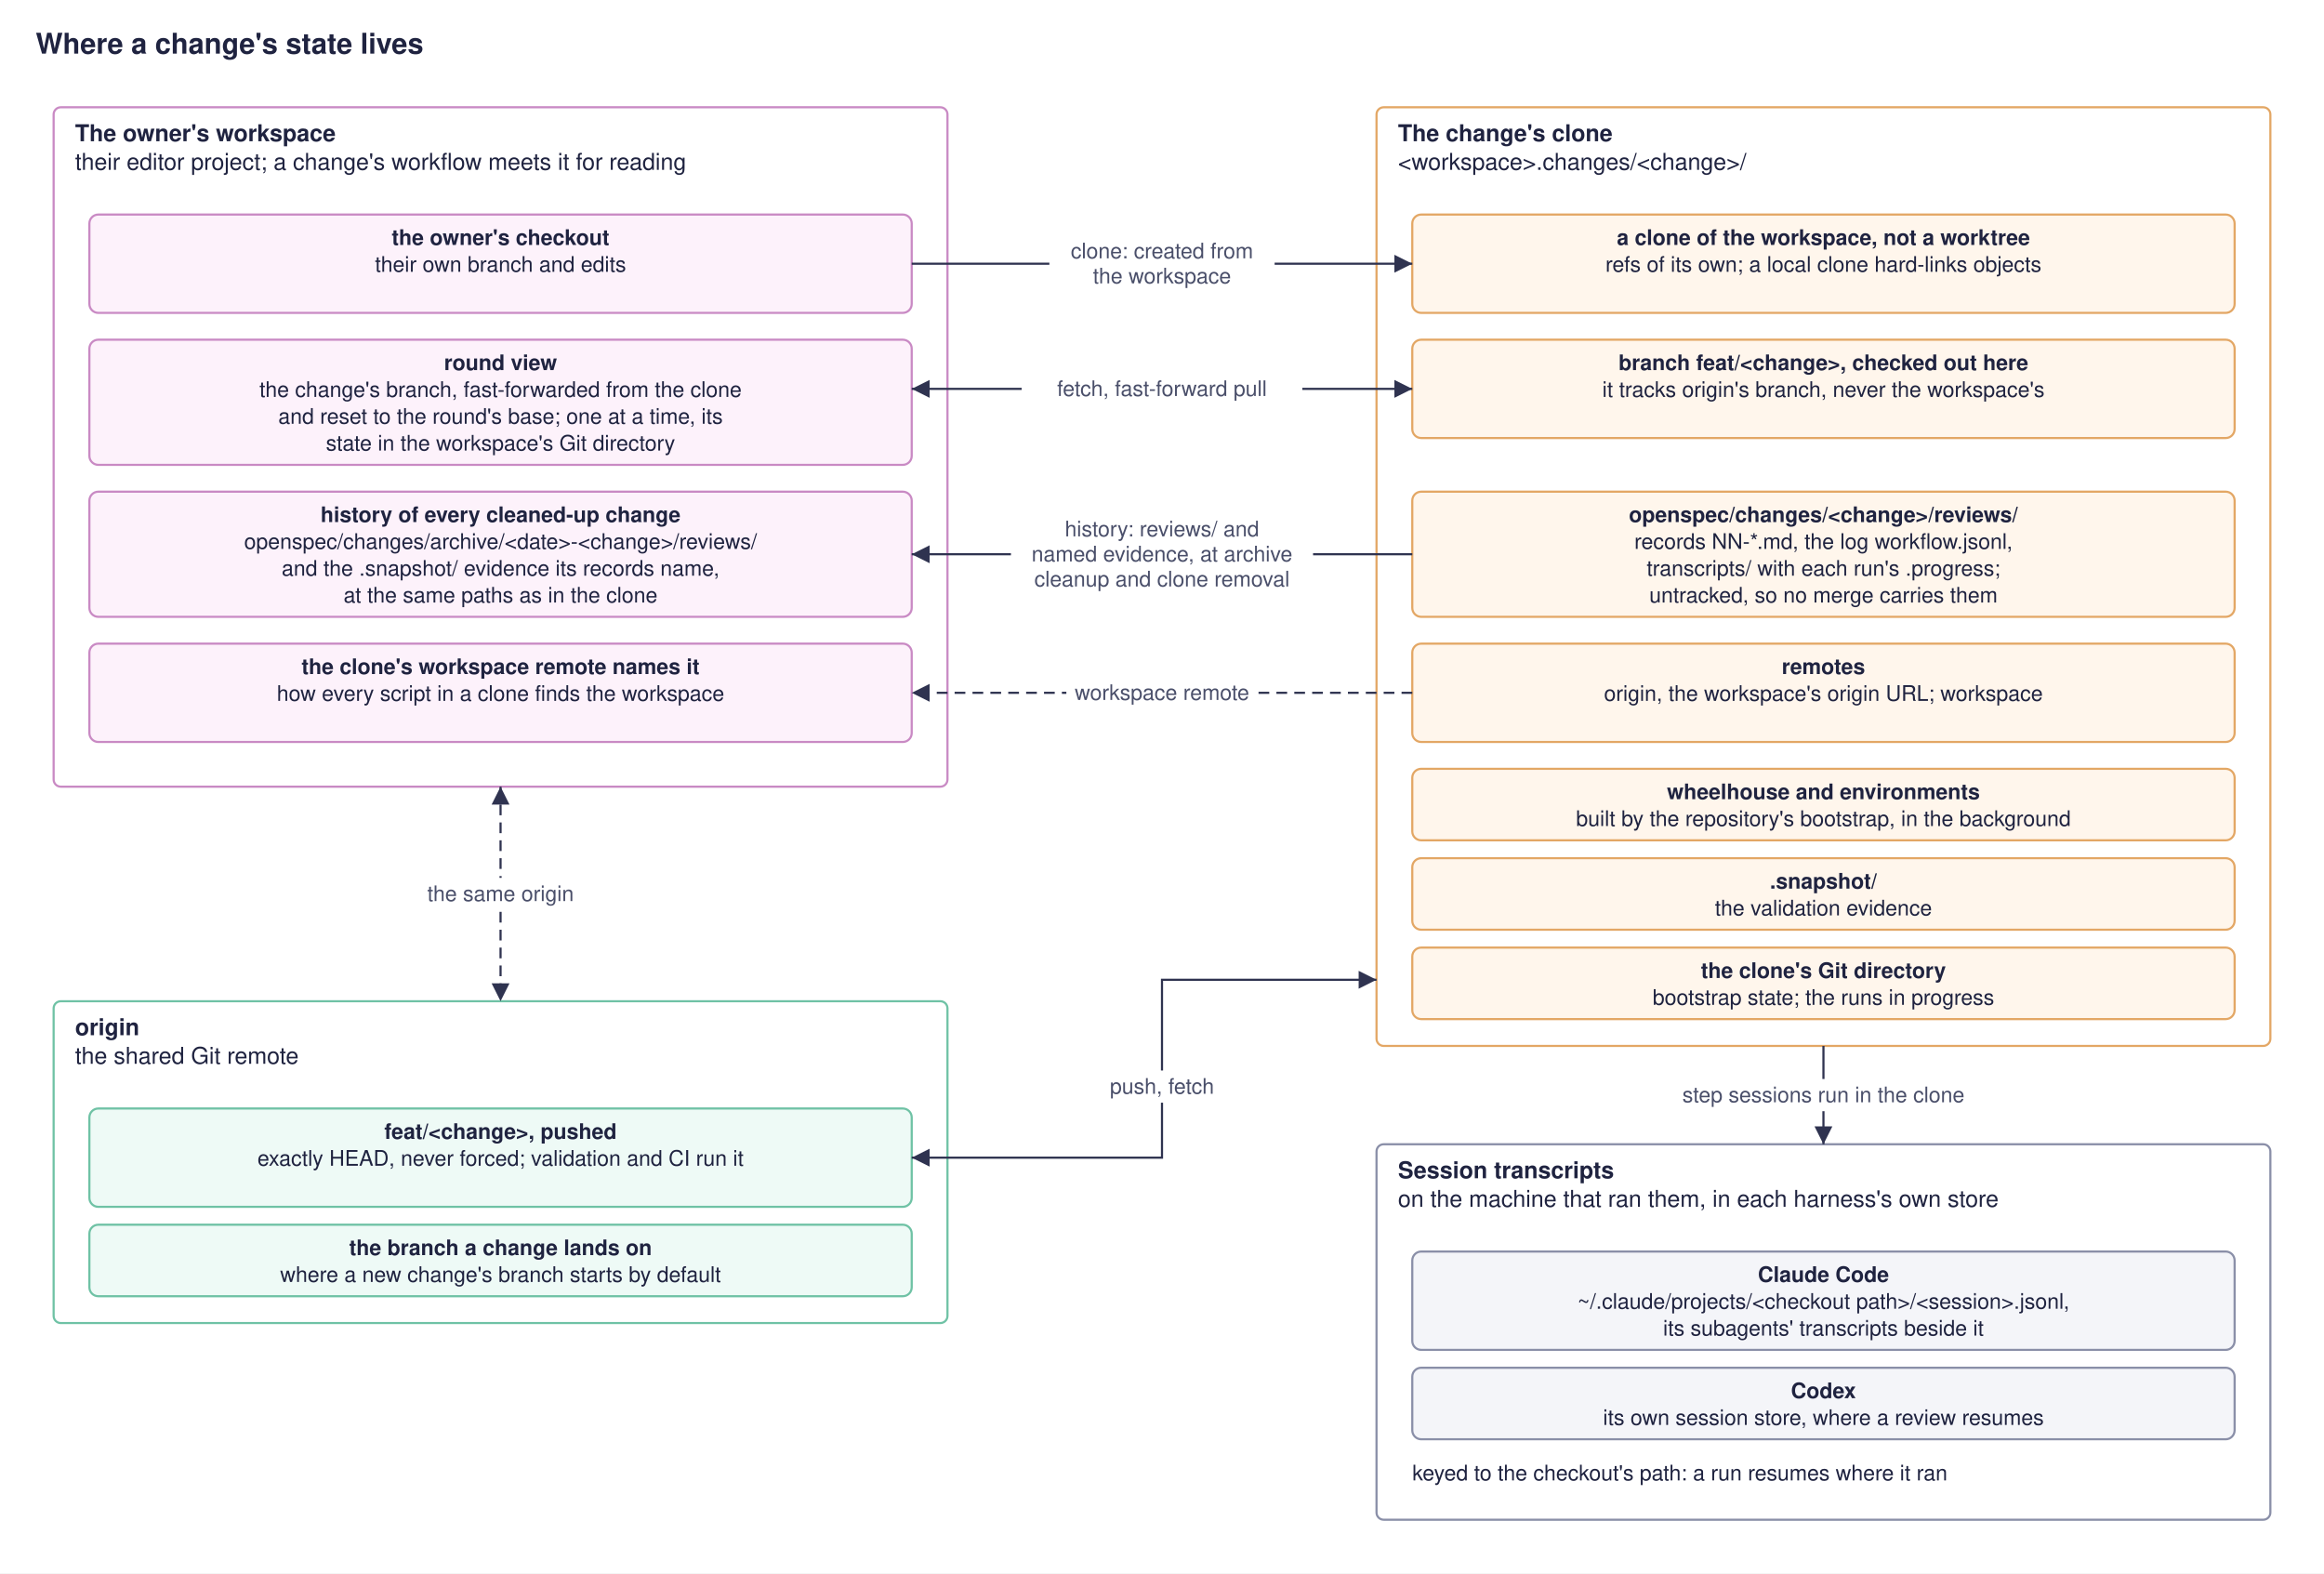
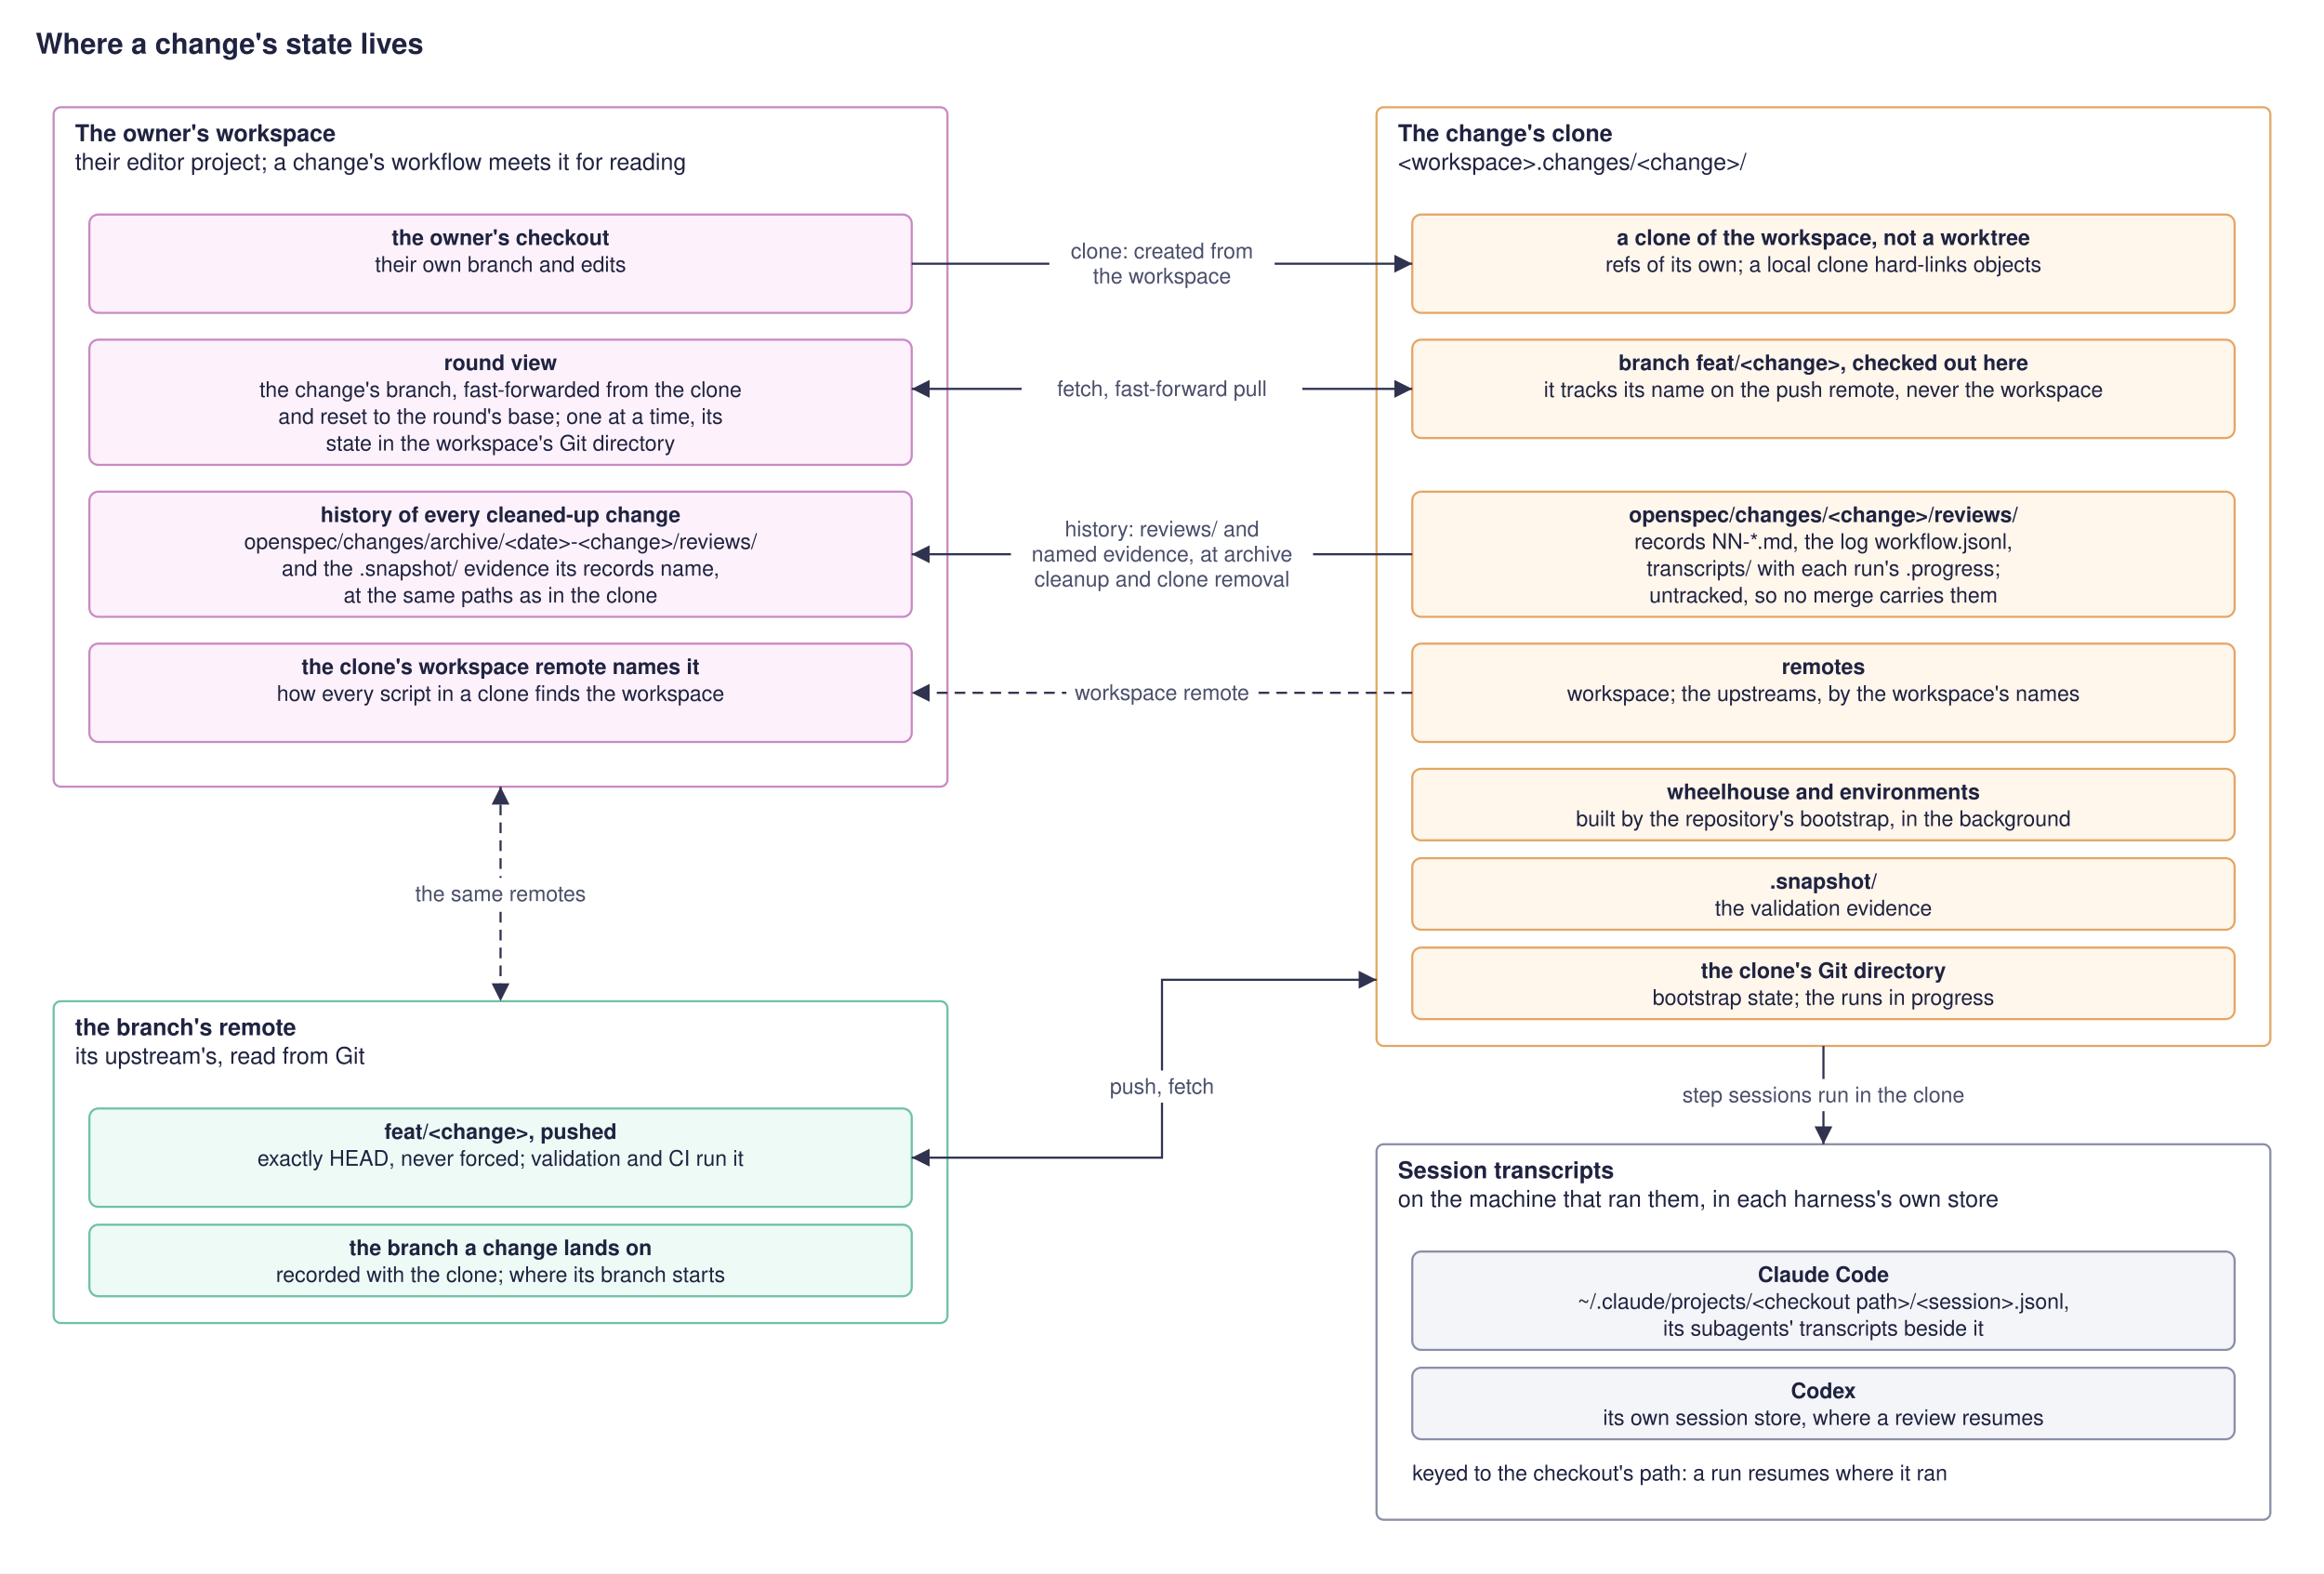
<svg xmlns="http://www.w3.org/2000/svg" width="1300" height="880" viewBox="0 0 1300 880">
  <defs>
    <marker id="arrow" viewBox="0 0 10 10" refX="10" refY="5" markerWidth="10" markerHeight="10" markerUnits="userSpaceOnUse" orient="auto-start-reverse">
      <path d="M0,0 L10,5 L0,10 z" fill="#2f3350" />
    </marker>
  </defs>
  <rect x="0" y="0" width="1300" height="880" fill="#ffffff" />
  <g stroke-width="1.2">
    <rect x="30" y="60" width="500" height="380" rx="4" fill="#ffffff" stroke="#c98ac4" />
    <rect x="50" y="120" width="460" height="55" rx="5" fill="#fdf2fb" stroke="#c98ac4" />
    <rect x="50" y="190" width="460" height="70" rx="5" fill="#fdf2fb" stroke="#c98ac4" />
    <rect x="50" y="275" width="460" height="70" rx="5" fill="#fdf2fb" stroke="#c98ac4" />
    <rect x="50" y="360" width="460" height="55" rx="5" fill="#fdf2fb" stroke="#c98ac4" />
    <rect x="770" y="60" width="500" height="525" rx="4" fill="#ffffff" stroke="#e3a765" />
    <rect x="790" y="120" width="460" height="55" rx="5" fill="#fff6ec" stroke="#e3a765" />
    <rect x="790" y="190" width="460" height="55" rx="5" fill="#fff6ec" stroke="#e3a765" />
    <rect x="790" y="275" width="460" height="70" rx="5" fill="#fff6ec" stroke="#e3a765" />
    <rect x="790" y="360" width="460" height="55" rx="5" fill="#fff6ec" stroke="#e3a765" />
    <rect x="790" y="430" width="460" height="40" rx="5" fill="#fff6ec" stroke="#e3a765" />
    <rect x="790" y="480" width="460" height="40" rx="5" fill="#fff6ec" stroke="#e3a765" />
    <rect x="790" y="530" width="460" height="40" rx="5" fill="#fff6ec" stroke="#e3a765" />
    <rect x="30" y="560" width="500" height="180" rx="4" fill="#ffffff" stroke="#6fc2a5" />
    <rect x="50" y="620" width="460" height="55" rx="5" fill="#eefaf6" stroke="#6fc2a5" />
    <rect x="50" y="685" width="460" height="40" rx="5" fill="#eefaf6" stroke="#6fc2a5" />
    <rect x="770" y="640" width="500" height="210" rx="4" fill="#ffffff" stroke="#8a8fa8" />
    <rect x="790" y="700" width="460" height="55" rx="5" fill="#f4f5f9" stroke="#8a8fa8" />
    <rect x="790" y="765" width="460" height="40" rx="5" fill="#f4f5f9" stroke="#8a8fa8" />
  </g>
  <g fill="none" stroke="#2f3350" stroke-width="1.2">
    <polyline points="510,147.5 790,147.5" marker-end="url(#arrow)" />
    <polyline points="510,217.5 790,217.5" marker-end="url(#arrow)" marker-start="url(#arrow)" />
    <polyline points="790,310 510,310" marker-end="url(#arrow)" />
    <polyline points="790,387.5 510,387.5" stroke-dasharray="6 4" marker-end="url(#arrow)" />
    <polyline points="770,548 650,548 650,647.5 510,647.5" marker-end="url(#arrow)" marker-start="url(#arrow)" />
    <polyline points="280,440 280,560" stroke-dasharray="6 4" marker-end="url(#arrow)" marker-start="url(#arrow)" />
    <polyline points="1020,585 1020,640" marker-end="url(#arrow)" />
  </g>
  <g font-family="-apple-system, BlinkMacSystemFont, 'Segoe UI', Helvetica, Arial, sans-serif" fill="#1f2340">
    <text x="20" y="30" font-size="16" font-weight="bold">Where a change's state lives</text>
    <text x="42" y="79" font-size="13" font-weight="bold">The owner's workspace</text>
    <text x="42" y="95" font-size="13">their editor project; a change's workflow meets it for reading</text>
    <text x="782" y="79" font-size="13" font-weight="bold">The change's clone</text>
    <text x="782" y="95" font-size="13">&lt;workspace&gt;.changes/&lt;change&gt;/</text>
-     <text x="42" y="579" font-size="13" font-weight="bold">origin</text>
-     <text x="42" y="595" font-size="13">the shared Git remote</text>
+     <text x="42" y="579" font-size="13" font-weight="bold">the branch's remote</text>
+     <text x="42" y="595" font-size="13">its upstream's, read from Git</text>
    <text x="782" y="659" font-size="13" font-weight="bold">Session transcripts</text>
    <text x="782" y="675" font-size="13">on the machine that ran them, in each harness's own store</text>
    <text x="790" y="828" font-size="12">keyed to the checkout's path: a run resumes where it ran</text>
  </g>
  <g font-family="-apple-system, BlinkMacSystemFont, 'Segoe UI', Helvetica, Arial, sans-serif" font-size="12" fill="#1f2340" text-anchor="middle">
    <text x="280" y="137" font-weight="bold">the owner's checkout</text>
    <text x="280" y="152">their own branch and edits</text>
    <text x="280" y="207" font-weight="bold">round view</text>
    <text x="280" y="222">the change's branch, fast-forwarded from the clone</text>
    <text x="280" y="237">and reset to the round's base; one at a time, its</text>
    <text x="280" y="252">state in the workspace's Git directory</text>
    <text x="280" y="292" font-weight="bold">history of every cleaned-up change</text>
    <text x="280" y="307">openspec/changes/archive/&lt;date&gt;-&lt;change&gt;/reviews/</text>
    <text x="280" y="322">and the .snapshot/ evidence its records name,</text>
    <text x="280" y="337">at the same paths as in the clone</text>
    <text x="280" y="377" font-weight="bold">the clone's workspace remote names it</text>
    <text x="280" y="392">how every script in a clone finds the workspace</text>
    <text x="1020" y="137" font-weight="bold">a clone of the workspace, not a worktree</text>
    <text x="1020" y="152">refs of its own; a local clone hard-links objects</text>
    <text x="1020" y="207" font-weight="bold">branch feat/&lt;change&gt;, checked out here</text>
-     <text x="1020" y="222">it tracks origin's branch, never the workspace's</text>
+     <text x="1020" y="222">it tracks its name on the push remote, never the workspace</text>
    <text x="1020" y="292" font-weight="bold">openspec/changes/&lt;change&gt;/reviews/</text>
    <text x="1020" y="307">records NN-*.md, the log workflow.jsonl,</text>
    <text x="1020" y="322">transcripts/ with each run's .progress;</text>
    <text x="1020" y="337">untracked, so no merge carries them</text>
    <text x="1020" y="377" font-weight="bold">remotes</text>
-     <text x="1020" y="392">origin, the workspace's origin URL; workspace</text>
+     <text x="1020" y="392">workspace; the upstreams, by the workspace's names</text>
    <text x="1020" y="447" font-weight="bold">wheelhouse and environments</text>
    <text x="1020" y="462">built by the repository's bootstrap, in the background</text>
    <text x="1020" y="497" font-weight="bold">.snapshot/</text>
    <text x="1020" y="512">the validation evidence</text>
    <text x="1020" y="547" font-weight="bold">the clone's Git directory</text>
    <text x="1020" y="562">bootstrap state; the runs in progress</text>
    <text x="280" y="637" font-weight="bold">feat/&lt;change&gt;, pushed</text>
    <text x="280" y="652">exactly HEAD, never forced; validation and CI run it</text>
    <text x="280" y="702" font-weight="bold">the branch a change lands on</text>
-     <text x="280" y="717">where a new change's branch starts by default</text>
+     <text x="280" y="717">recorded with the clone; where its branch starts</text>
    <text x="1020" y="717" font-weight="bold">Claude Code</text>
    <text x="1020" y="732">~/.claude/projects/&lt;checkout path&gt;/&lt;session&gt;.jsonl,</text>
    <text x="1020" y="747">its subagents' transcripts beside it</text>
    <text x="1020" y="782" font-weight="bold">Codex</text>
    <text x="1020" y="797">its own session store, where a review resumes</text>
  </g>
  <g font-family="-apple-system, BlinkMacSystemFont, 'Segoe UI', Helvetica, Arial, sans-serif" font-size="12" fill="#4a4f6a" text-anchor="middle">
    <rect x="587" y="131.5" width="126" height="32" fill="#ffffff" />
    <text x="650" y="144.5">clone: created from</text>
    <text x="650" y="158.5">the workspace</text>
    <rect x="571.5" y="208.5" width="157" height="18" fill="#ffffff" />
    <text x="650" y="221.5">fetch, fast-forward pull</text>
    <rect x="565.5" y="287" width="169" height="46" fill="#ffffff" />
    <text x="650" y="300">history: reviews/ and</text>
    <text x="650" y="314">named evidence, at archive</text>
    <text x="650" y="328">cleanup and clone removal</text>
    <rect x="596.5" y="378.5" width="107" height="18" fill="#ffffff" />
    <text x="650" y="391.5">workspace remote</text>
    <rect x="615" y="598.75" width="70" height="18" fill="#ffffff" />
    <text x="650" y="611.75">push, fetch</text>
-     <rect x="229.5" y="491" width="101" height="18" fill="#ffffff" />
-     <text x="280" y="504">the same origin</text>
+     <rect x="226.5" y="491" width="107" height="18" fill="#ffffff" />
+     <text x="280" y="504">the same remotes</text>
    <rect x="923" y="603.5" width="194" height="18" fill="#ffffff" />
    <text x="1020" y="616.5">step sessions run in the clone</text>
  </g>
</svg>
